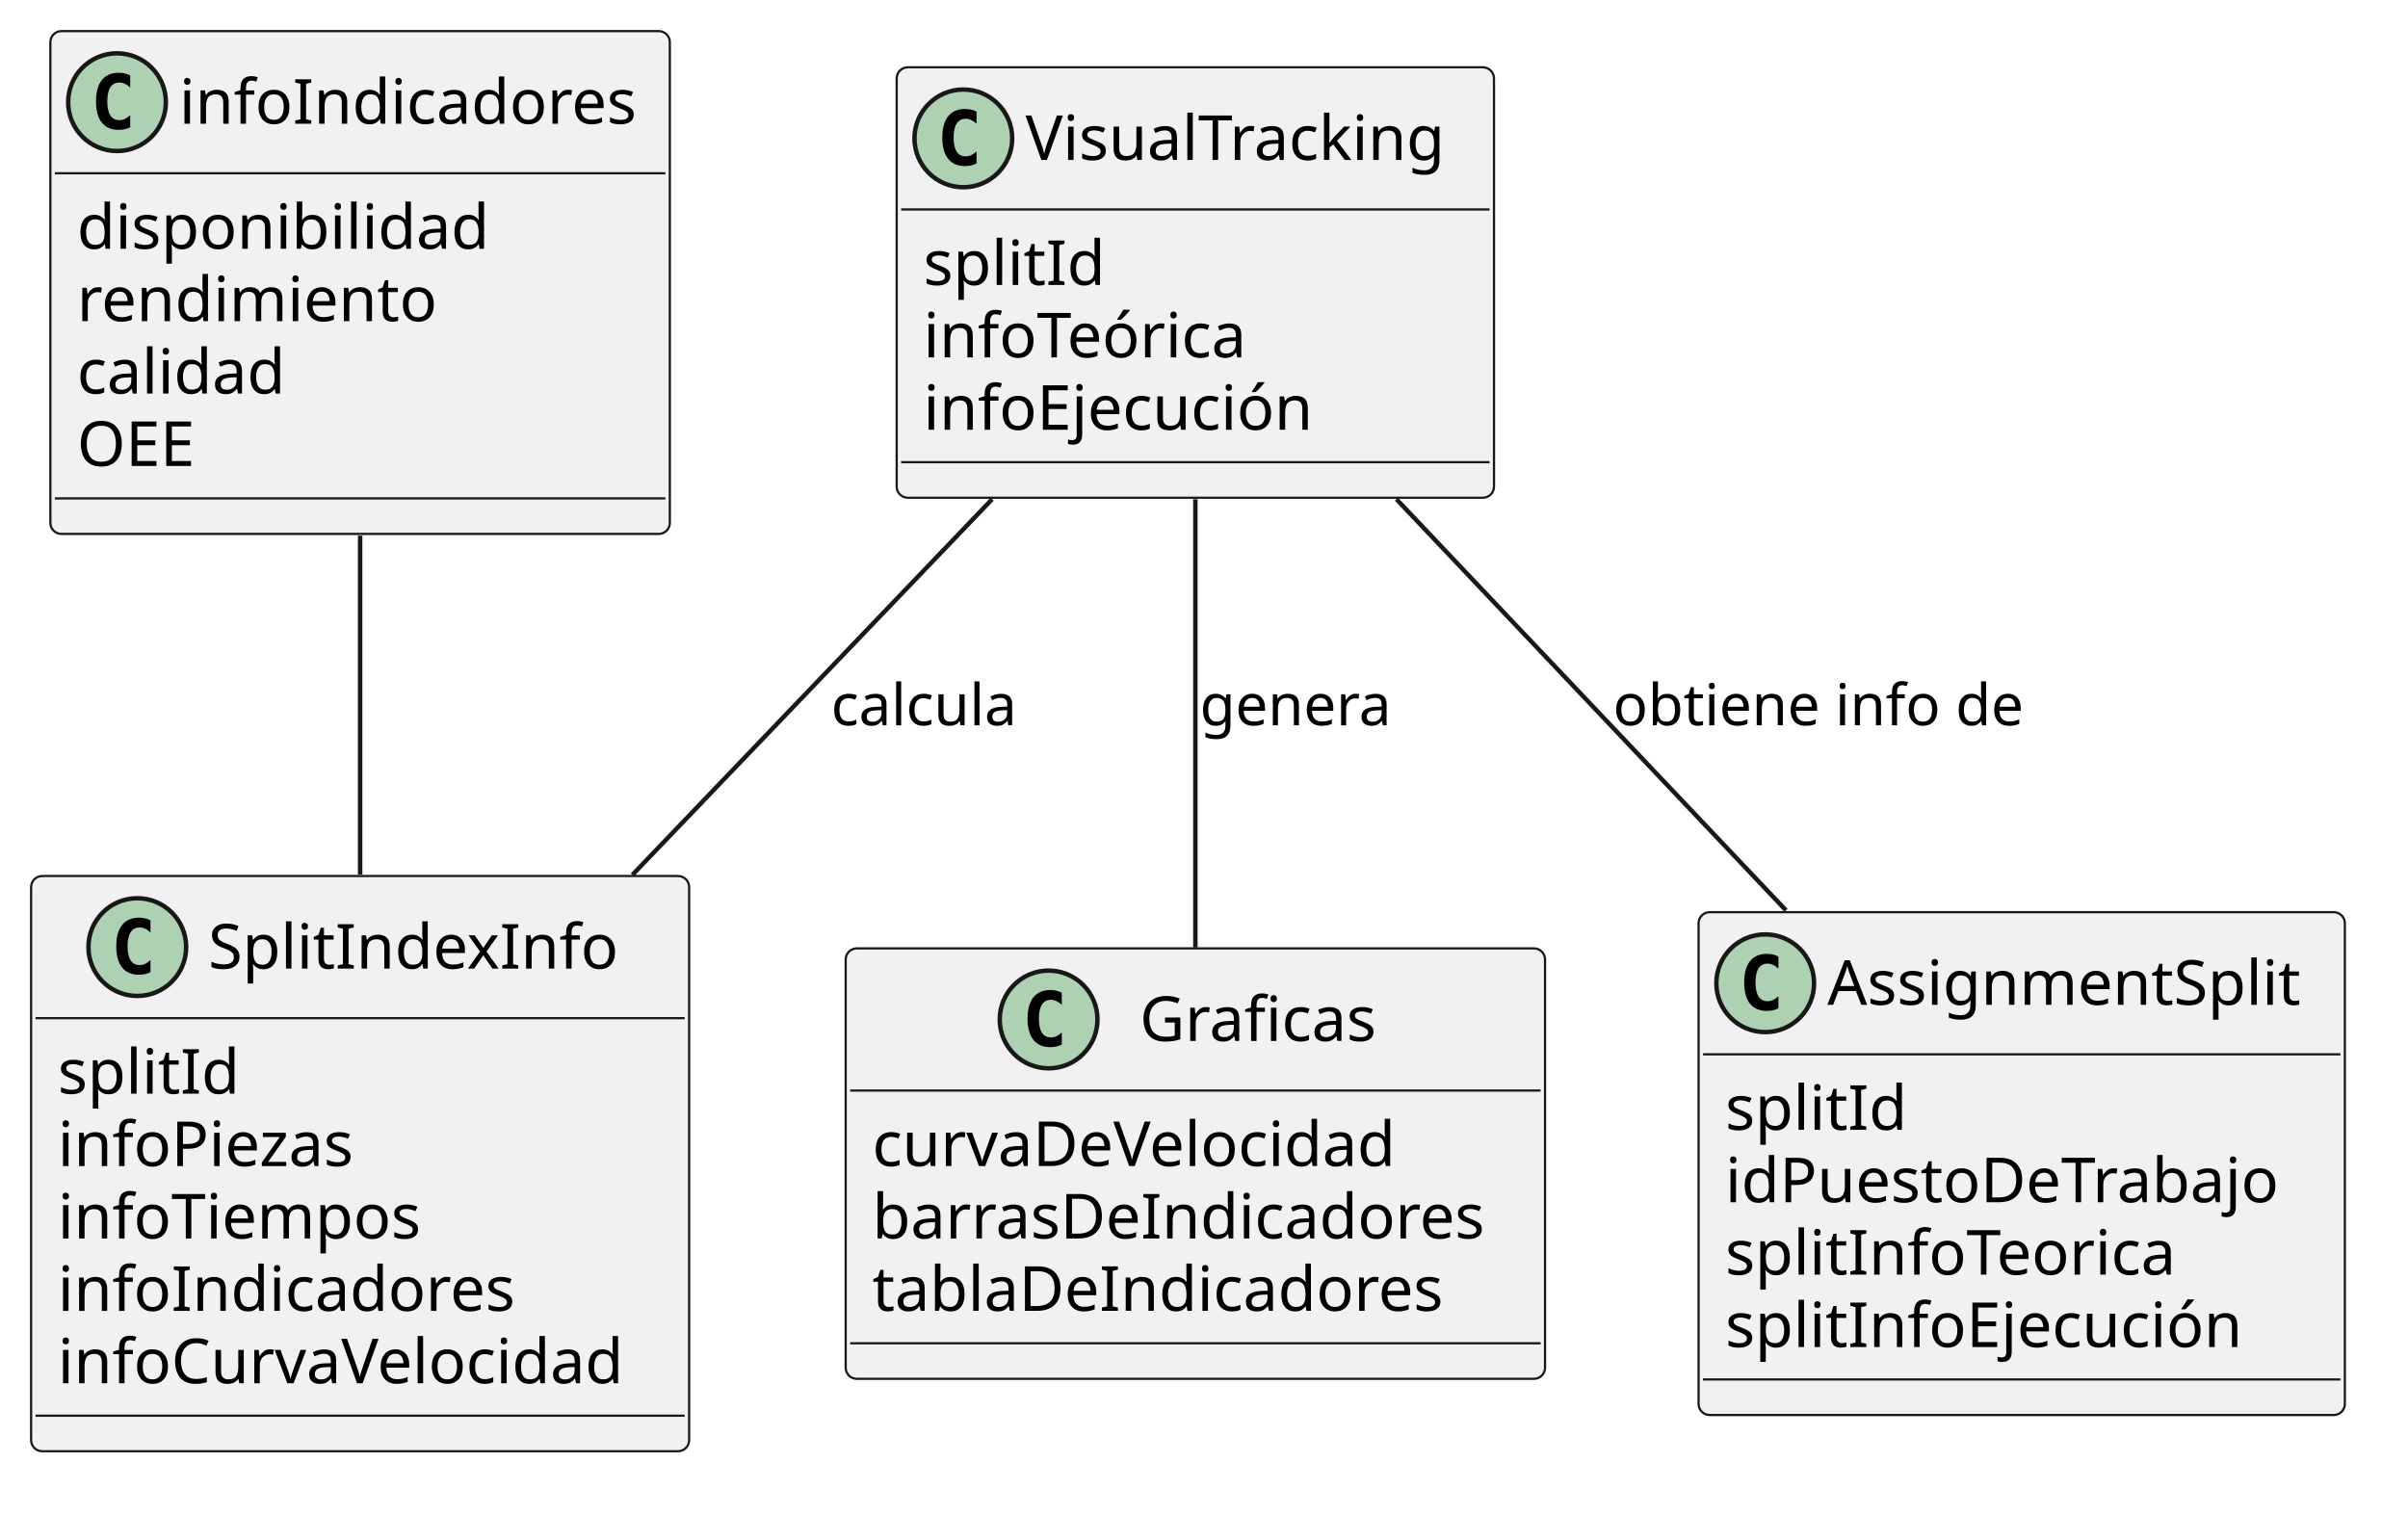
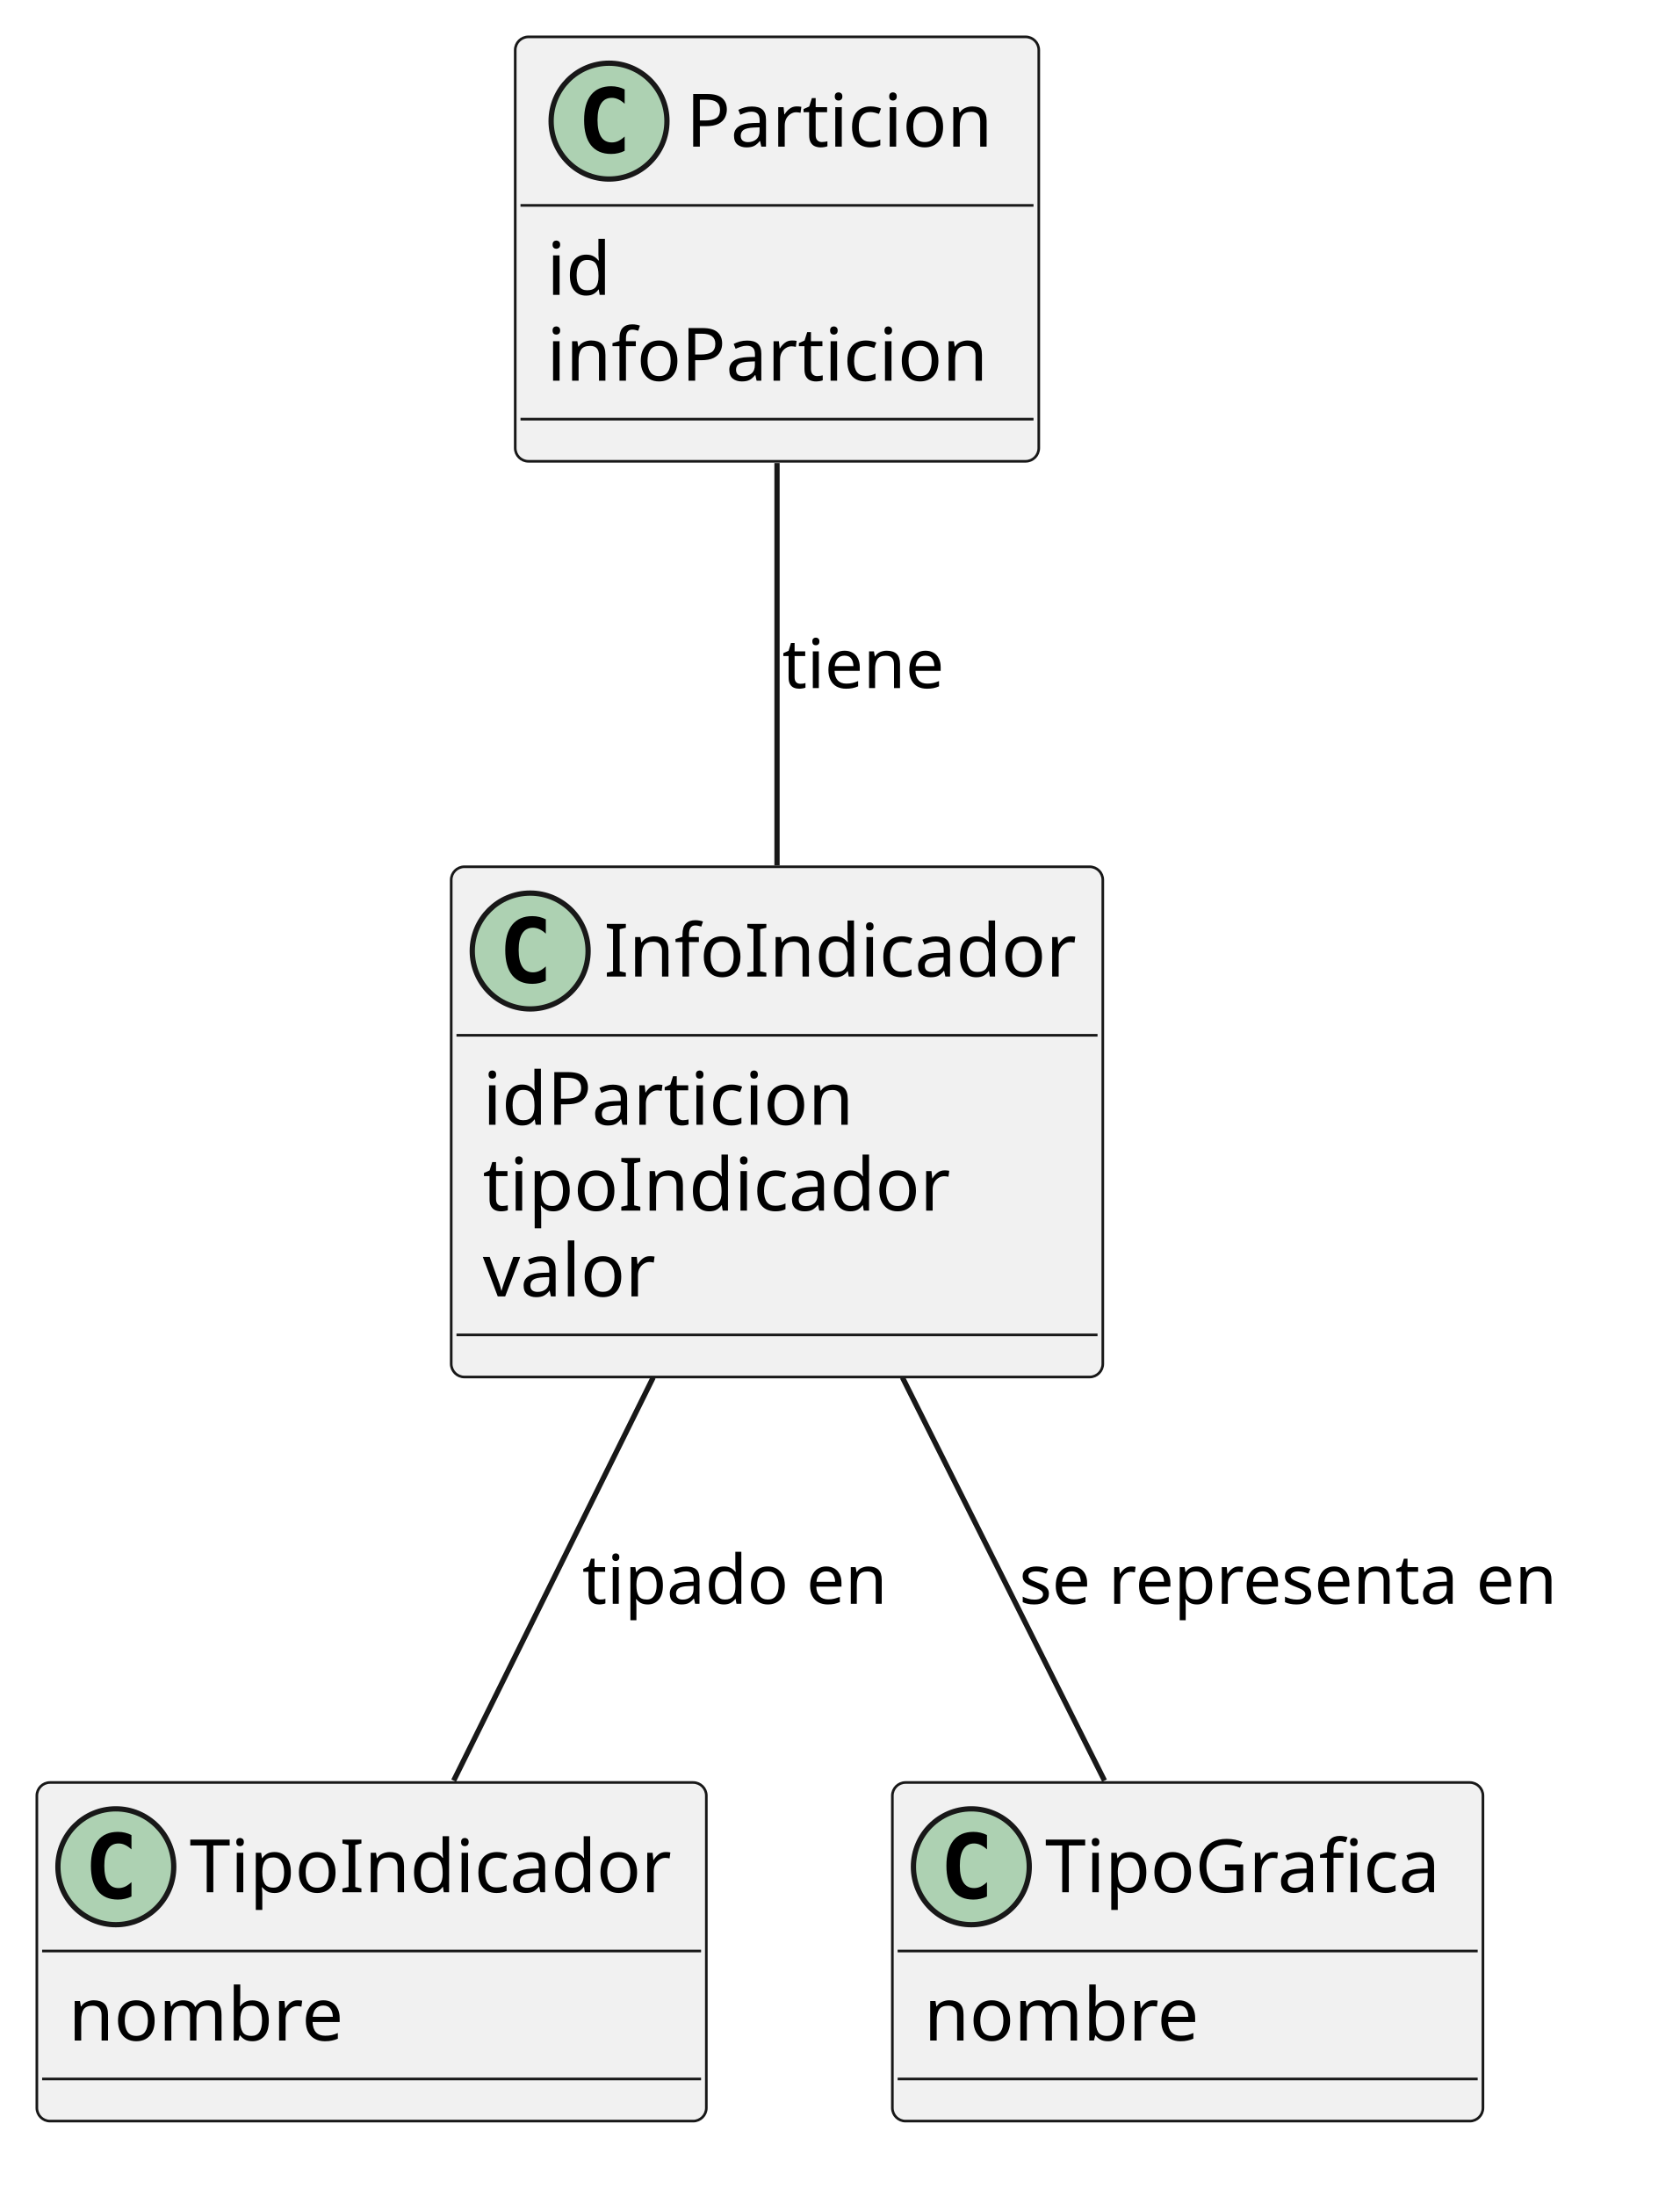
- <svg xmlns="http://www.w3.org/2000/svg" contentStyleType="text/css" data-diagram-type="CLASS" height="341px" preserveAspectRatio="none" style="width:542px;height:341px;background:#FFFFFF;" version="1.1" viewBox="0 0 542 341" width="542px" zoomAndPan="magnify">
+ <svg xmlns="http://www.w3.org/2000/svg" contentStyleType="text/css" data-diagram-type="CLASS" height="417px" preserveAspectRatio="none" style="width:319px;height:417px;background:#FFFFFF;" version="1.1" viewBox="0 0 319 417" width="319px" zoomAndPan="magnify">
  <defs />
  <g>
-     <g class="entity" data-qualified-name="AssignmentSplit" data-source-line="1" id="ent0002">
-       <rect fill="#F1F1F1" height="113.188" rx="2.5" ry="2.5" style="stroke:#181818;stroke-width:0.5;" width="145.47" x="382.32" y="205.33" />
-       <ellipse cx="397.32" cy="221.33" fill="#ADD1B2" rx="11" ry="11" style="stroke:#181818;stroke-width:1;" />
-       <path d="M400.289,226.971 Q399.711,227.268 399.07,227.408 Q398.429,227.564 397.726,227.564 Q395.226,227.564 393.898,225.924 Q392.586,224.268 392.586,221.143 Q392.586,218.018 393.898,216.361 Q395.226,214.705 397.726,214.705 Q398.429,214.705 399.07,214.861 Q399.726,215.018 400.289,215.314 L400.289,218.033 Q399.664,217.455 399.07,217.189 Q398.476,216.908 397.851,216.908 Q396.507,216.908 395.82,217.986 Q395.132,219.049 395.132,221.143 Q395.132,223.236 395.82,224.314 Q396.507,225.377 397.851,225.377 Q398.476,225.377 399.07,225.111 Q399.664,224.83 400.289,224.252 L400.289,226.971 Z " fill="#000000" />
-       <text fill="#000000" font-family="sans-serif" font-size="14" lengthAdjust="spacing" textLength="113.47" x="411.32" y="226.177">AssignmentSplit</text>
-       <line style="stroke:#181818;stroke-width:0.5;" x1="383.32" x2="526.79" y1="237.33" y2="237.33" />
-       <text fill="#000000" font-family="sans-serif" font-size="14" lengthAdjust="spacing" textLength="42.465" x="388.32" y="254.325">splitId</text>
-       <text fill="#000000" font-family="sans-serif" font-size="14" lengthAdjust="spacing" textLength="132.255" x="388.32" y="270.622">idPuestoDeTrabajo</text>
-       <text fill="#000000" font-family="sans-serif" font-size="14" lengthAdjust="spacing" textLength="107.598" x="388.32" y="286.919">splitInfoTeorica</text>
-       <text fill="#000000" font-family="sans-serif" font-size="14" lengthAdjust="spacing" textLength="122.89" x="388.32" y="303.216">splitInfoEjecución</text>
-       <line style="stroke:#181818;stroke-width:0.5;" x1="383.32" x2="526.79" y1="310.517" y2="310.517" />
+     <g class="entity" data-qualified-name="Particion" data-source-line="1" id="ent0002">
+       <rect fill="#F1F1F1" height="80.594" rx="2.5" ry="2.5" style="stroke:#181818;stroke-width:0.5;" width="99.439" x="97.86" y="7" />
+       <ellipse cx="115.676" cy="23" fill="#ADD1B2" rx="11" ry="11" style="stroke:#181818;stroke-width:1;" />
+       <path d="M118.644,28.641 Q118.066,28.938 117.426,29.078 Q116.785,29.234 116.082,29.234 Q113.582,29.234 112.254,27.594 Q110.941,25.938 110.941,22.812 Q110.941,19.688 112.254,18.031 Q113.582,16.375 116.082,16.375 Q116.785,16.375 117.426,16.531 Q118.082,16.688 118.644,16.984 L118.644,19.703 Q118.019,19.125 117.426,18.859 Q116.832,18.578 116.207,18.578 Q114.863,18.578 114.176,19.656 Q113.488,20.719 113.488,22.812 Q113.488,24.906 114.176,25.984 Q114.863,27.047 116.207,27.047 Q116.832,27.047 117.426,26.781 Q118.019,26.5 118.644,25.922 L118.644,28.641 Z " fill="#000000" />
+       <text fill="#000000" font-family="sans-serif" font-size="14" lengthAdjust="spacing" textLength="61.182" x="130.301" y="27.847">Particion</text>
+       <line style="stroke:#181818;stroke-width:0.5;" x1="98.86" x2="196.298" y1="39" y2="39" />
+       <text fill="#000000" font-family="sans-serif" font-size="14" lengthAdjust="spacing" textLength="12.776" x="103.86" y="55.995">id</text>
+       <text fill="#000000" font-family="sans-serif" font-size="14" lengthAdjust="spacing" textLength="87.439" x="103.86" y="72.292">infoParticion</text>
+       <line style="stroke:#181818;stroke-width:0.5;" x1="98.86" x2="196.298" y1="79.594" y2="79.594" />
    </g>
-     <g class="entity" data-qualified-name="VisualTracking" data-source-line="8" id="ent0003">
-       <rect fill="#F1F1F1" height="96.891" rx="2.5" ry="2.5" style="stroke:#181818;stroke-width:0.5;" width="134.443" x="201.83" y="15.15" />
-       <ellipse cx="216.83" cy="31.15" fill="#ADD1B2" rx="11" ry="11" style="stroke:#181818;stroke-width:1;" />
-       <path d="M219.799,36.791 Q219.221,37.087 218.58,37.228 Q217.939,37.384 217.236,37.384 Q214.736,37.384 213.408,35.744 Q212.096,34.087 212.096,30.962 Q212.096,27.837 213.408,26.181 Q214.736,24.525 217.236,24.525 Q217.939,24.525 218.58,24.681 Q219.236,24.837 219.799,25.134 L219.799,27.853 Q219.174,27.275 218.58,27.009 Q217.986,26.728 217.361,26.728 Q216.018,26.728 215.33,27.806 Q214.643,28.869 214.643,30.962 Q214.643,33.056 215.33,34.134 Q216.018,35.197 217.361,35.197 Q217.986,35.197 218.58,34.931 Q219.174,34.65 219.799,34.072 L219.799,36.791 Z " fill="#000000" />
-       <text fill="#000000" font-family="sans-serif" font-size="14" lengthAdjust="spacing" textLength="102.443" x="230.83" y="35.997">VisualTracking</text>
-       <line style="stroke:#181818;stroke-width:0.5;" x1="202.83" x2="335.273" y1="47.15" y2="47.15" />
-       <text fill="#000000" font-family="sans-serif" font-size="14" lengthAdjust="spacing" textLength="42.465" x="207.83" y="64.145">splitId</text>
-       <text fill="#000000" font-family="sans-serif" font-size="14" lengthAdjust="spacing" textLength="77.909" x="207.83" y="80.442">infoTeórica</text>
-       <text fill="#000000" font-family="sans-serif" font-size="14" lengthAdjust="spacing" textLength="93.201" x="207.83" y="96.739">infoEjecución</text>
-       <line style="stroke:#181818;stroke-width:0.5;" x1="202.83" x2="335.273" y1="104.041" y2="104.041" />
+     <g class="entity" data-qualified-name="InfoIndicador" data-source-line="6" id="ent0003">
+       <rect fill="#F1F1F1" height="96.891" rx="2.5" ry="2.5" style="stroke:#181818;stroke-width:0.5;" width="123.759" x="85.7" y="164.59" />
+       <ellipse cx="100.7" cy="180.59" fill="#ADD1B2" rx="11" ry="11" style="stroke:#181818;stroke-width:1;" />
+       <path d="M103.669,186.231 Q103.091,186.528 102.45,186.668 Q101.809,186.824 101.106,186.824 Q98.606,186.824 97.278,185.184 Q95.966,183.528 95.966,180.403 Q95.966,177.278 97.278,175.621 Q98.606,173.965 101.106,173.965 Q101.809,173.965 102.45,174.121 Q103.106,174.278 103.669,174.574 L103.669,177.293 Q103.044,176.715 102.45,176.449 Q101.856,176.168 101.231,176.168 Q99.888,176.168 99.2,177.246 Q98.513,178.309 98.513,180.403 Q98.513,182.496 99.2,183.574 Q99.888,184.637 101.231,184.637 Q101.856,184.637 102.45,184.371 Q103.044,184.09 103.669,183.512 L103.669,186.231 Z " fill="#000000" />
+       <text fill="#000000" font-family="sans-serif" font-size="14" lengthAdjust="spacing" textLength="91.759" x="114.7" y="185.437">InfoIndicador</text>
+       <line style="stroke:#181818;stroke-width:0.5;" x1="86.7" x2="208.459" y1="196.59" y2="196.59" />
+       <text fill="#000000" font-family="sans-serif" font-size="14" lengthAdjust="spacing" textLength="73.958" x="91.7" y="213.585">idParticion</text>
+       <text fill="#000000" font-family="sans-serif" font-size="14" lengthAdjust="spacing" textLength="92.094" x="91.7" y="229.882">tipoIndicador</text>
+       <text fill="#000000" font-family="sans-serif" font-size="14" lengthAdjust="spacing" textLength="35.075" x="91.7" y="246.179">valor</text>
+       <line style="stroke:#181818;stroke-width:0.5;" x1="86.7" x2="208.459" y1="253.481" y2="253.481" />
    </g>
-     <g class="entity" data-qualified-name="SplitIndexInfo" data-source-line="14" id="ent0004">
-       <rect fill="#F1F1F1" height="129.484" rx="2.5" ry="2.5" style="stroke:#181818;stroke-width:0.5;" width="148.11" x="7" y="197.19" />
-       <ellipse cx="30.903" cy="213.19" fill="#ADD1B2" rx="11" ry="11" style="stroke:#181818;stroke-width:1;" />
-       <path d="M33.872,218.831 Q33.294,219.127 32.653,219.268 Q32.013,219.424 31.31,219.424 Q28.81,219.424 27.481,217.784 Q26.169,216.127 26.169,213.002 Q26.169,209.877 27.481,208.221 Q28.81,206.565 31.31,206.565 Q32.013,206.565 32.653,206.721 Q33.31,206.877 33.872,207.174 L33.872,209.893 Q33.247,209.315 32.653,209.049 Q32.06,208.768 31.435,208.768 Q30.091,208.768 29.403,209.846 Q28.716,210.909 28.716,213.002 Q28.716,215.096 29.403,216.174 Q30.091,217.237 31.435,217.237 Q32.06,217.237 32.653,216.971 Q33.247,216.69 33.872,216.112 L33.872,218.831 Z " fill="#000000" />
-       <text fill="#000000" font-family="sans-serif" font-size="14" lengthAdjust="spacing" textLength="96.325" x="46.882" y="218.037">SplitIndexInfo</text>
-       <line style="stroke:#181818;stroke-width:0.5;" x1="8" x2="154.11" y1="229.19" y2="229.19" />
-       <text fill="#000000" font-family="sans-serif" font-size="14" lengthAdjust="spacing" textLength="42.465" x="13" y="246.185">splitId</text>
-       <text fill="#000000" font-family="sans-serif" font-size="14" lengthAdjust="spacing" textLength="70.424" x="13" y="262.482">infoPiezas</text>
-       <text fill="#000000" font-family="sans-serif" font-size="14" lengthAdjust="spacing" textLength="85.695" x="13" y="278.779">infoTiempos</text>
-       <text fill="#000000" font-family="sans-serif" font-size="14" lengthAdjust="spacing" textLength="107.427" x="13" y="295.076">infoIndicadores</text>
-       <text fill="#000000" font-family="sans-serif" font-size="14" lengthAdjust="spacing" textLength="136.11" x="13" y="311.373">infoCurvaVelocidad</text>
-       <line style="stroke:#181818;stroke-width:0.5;" x1="8" x2="154.11" y1="318.674" y2="318.674" />
+     <g class="entity" data-qualified-name="TipoIndicador" data-source-line="12" id="ent0004">
+       <rect fill="#F1F1F1" height="64.297" rx="2.5" ry="2.5" style="stroke:#181818;stroke-width:0.5;" width="127.156" x="7" y="338.48" />
+       <ellipse cx="22" cy="354.48" fill="#ADD1B2" rx="11" ry="11" style="stroke:#181818;stroke-width:1;" />
+       <path d="M24.969,360.121 Q24.391,360.418 23.75,360.558 Q23.109,360.714 22.406,360.714 Q19.906,360.714 18.578,359.074 Q17.266,357.418 17.266,354.293 Q17.266,351.168 18.578,349.511 Q19.906,347.855 22.406,347.855 Q23.109,347.855 23.75,348.011 Q24.406,348.168 24.969,348.464 L24.969,351.183 Q24.344,350.605 23.75,350.339 Q23.156,350.058 22.531,350.058 Q21.188,350.058 20.5,351.136 Q19.812,352.199 19.812,354.293 Q19.812,356.386 20.5,357.464 Q21.188,358.527 22.531,358.527 Q23.156,358.527 23.75,358.261 Q24.344,357.98 24.969,357.402 L24.969,360.121 Z " fill="#000000" />
+       <text fill="#000000" font-family="sans-serif" font-size="14" lengthAdjust="spacing" textLength="95.156" x="36" y="359.327">TipoIndicador</text>
+       <line style="stroke:#181818;stroke-width:0.5;" x1="8" x2="133.156" y1="370.48" y2="370.48" />
+       <text fill="#000000" font-family="sans-serif" font-size="14" lengthAdjust="spacing" textLength="54.332" x="13" y="387.475">nombre</text>
+       <line style="stroke:#181818;stroke-width:0.5;" x1="8" x2="133.156" y1="394.777" y2="394.777" />
    </g>
-     <g class="entity" data-qualified-name="infoIndicadores" data-source-line="22" id="ent0005">
-       <rect fill="#F1F1F1" height="113.188" rx="2.5" ry="2.5" style="stroke:#181818;stroke-width:0.5;" width="139.427" x="11.34" y="7" />
-       <ellipse cx="26.34" cy="23" fill="#ADD1B2" rx="11" ry="11" style="stroke:#181818;stroke-width:1;" />
-       <path d="M29.309,28.641 Q28.731,28.938 28.09,29.078 Q27.449,29.234 26.746,29.234 Q24.246,29.234 22.918,27.594 Q21.606,25.938 21.606,22.812 Q21.606,19.688 22.918,18.031 Q24.246,16.375 26.746,16.375 Q27.449,16.375 28.09,16.531 Q28.746,16.688 29.309,16.984 L29.309,19.703 Q28.684,19.125 28.09,18.859 Q27.496,18.578 26.871,18.578 Q25.527,18.578 24.84,19.656 Q24.152,20.719 24.152,22.812 Q24.152,24.906 24.84,25.984 Q25.527,27.047 26.871,27.047 Q27.496,27.047 28.09,26.781 Q28.684,26.5 29.309,25.922 L29.309,28.641 Z " fill="#000000" />
-       <text fill="#000000" font-family="sans-serif" font-size="14" lengthAdjust="spacing" textLength="107.427" x="40.34" y="27.847">infoIndicadores</text>
-       <line style="stroke:#181818;stroke-width:0.5;" x1="12.34" x2="149.767" y1="39" y2="39" />
-       <text fill="#000000" font-family="sans-serif" font-size="14" lengthAdjust="spacing" textLength="97.193" x="17.34" y="55.995">disponibilidad</text>
-       <text fill="#000000" font-family="sans-serif" font-size="14" lengthAdjust="spacing" textLength="85.087" x="17.34" y="72.292">rendimiento</text>
-       <text fill="#000000" font-family="sans-serif" font-size="14" lengthAdjust="spacing" textLength="50.408" x="17.34" y="88.589">calidad</text>
-       <text fill="#000000" font-family="sans-serif" font-size="14" lengthAdjust="spacing" textLength="28.711" x="17.34" y="104.886">OEE</text>
-       <line style="stroke:#181818;stroke-width:0.5;" x1="12.34" x2="149.767" y1="112.188" y2="112.188" />
+     <g class="entity" data-qualified-name="TipoGrafica" data-source-line="16" id="ent0005">
+       <rect fill="#F1F1F1" height="64.297" rx="2.5" ry="2.5" style="stroke:#181818;stroke-width:0.5;" width="112.172" x="169.49" y="338.48" />
+       <ellipse cx="184.49" cy="354.48" fill="#ADD1B2" rx="11" ry="11" style="stroke:#181818;stroke-width:1;" />
+       <path d="M187.459,360.121 Q186.881,360.418 186.24,360.558 Q185.599,360.714 184.896,360.714 Q182.396,360.714 181.068,359.074 Q179.756,357.418 179.756,354.293 Q179.756,351.168 181.068,349.511 Q182.396,347.855 184.896,347.855 Q185.599,347.855 186.24,348.011 Q186.896,348.168 187.459,348.464 L187.459,351.183 Q186.834,350.605 186.24,350.339 Q185.646,350.058 185.021,350.058 Q183.678,350.058 182.99,351.136 Q182.303,352.199 182.303,354.293 Q182.303,356.386 182.99,357.464 Q183.678,358.527 185.021,358.527 Q185.646,358.527 186.24,358.261 Q186.834,357.98 187.459,357.402 L187.459,360.121 Z " fill="#000000" />
+       <text fill="#000000" font-family="sans-serif" font-size="14" lengthAdjust="spacing" textLength="80.172" x="198.49" y="359.327">TipoGrafica</text>
+       <line style="stroke:#181818;stroke-width:0.5;" x1="170.49" x2="280.662" y1="370.48" y2="370.48" />
+       <text fill="#000000" font-family="sans-serif" font-size="14" lengthAdjust="spacing" textLength="54.332" x="175.49" y="387.475">nombre</text>
+       <line style="stroke:#181818;stroke-width:0.5;" x1="170.49" x2="280.662" y1="394.777" y2="394.777" />
    </g>
-     <g class="entity" data-qualified-name="Graficas" data-source-line="28" id="ent0006">
-       <rect fill="#F1F1F1" height="96.891" rx="2.5" ry="2.5" style="stroke:#181818;stroke-width:0.5;" width="157.414" x="190.35" y="213.48" />
-       <ellipse cx="236.021" cy="229.48" fill="#ADD1B2" rx="11" ry="11" style="stroke:#181818;stroke-width:1;" />
-       <path d="M238.99,235.121 Q238.411,235.417 237.771,235.558 Q237.13,235.714 236.427,235.714 Q233.927,235.714 232.599,234.074 Q231.286,232.417 231.286,229.292 Q231.286,226.167 232.599,224.511 Q233.927,222.855 236.427,222.855 Q237.13,222.855 237.771,223.011 Q238.427,223.167 238.99,223.464 L238.99,226.183 Q238.365,225.605 237.771,225.339 Q237.177,225.058 236.552,225.058 Q235.208,225.058 234.521,226.136 Q233.833,227.199 233.833,229.292 Q233.833,231.386 234.521,232.464 Q235.208,233.527 236.552,233.527 Q237.177,233.527 237.771,233.261 Q238.365,232.98 238.99,232.402 L238.99,235.121 Z " fill="#000000" />
-       <text fill="#000000" font-family="sans-serif" font-size="14" lengthAdjust="spacing" textLength="57.572" x="256.521" y="234.327">Graficas</text>
-       <line style="stroke:#181818;stroke-width:0.5;" x1="191.35" x2="346.764" y1="245.48" y2="245.48" />
-       <text fill="#000000" font-family="sans-serif" font-size="14" lengthAdjust="spacing" textLength="127.169" x="196.35" y="262.475">curvaDeVelocidad</text>
-       <text fill="#000000" font-family="sans-serif" font-size="14" lengthAdjust="spacing" textLength="145.414" x="196.35" y="278.772">barrasDeIndicadores</text>
-       <text fill="#000000" font-family="sans-serif" font-size="14" lengthAdjust="spacing" textLength="135.987" x="196.35" y="295.069">tablaDeIndicadores</text>
-       <line style="stroke:#181818;stroke-width:0.5;" x1="191.35" x2="346.764" y1="302.371" y2="302.371" />
+     <g class="link" data-entity-1="ent0003" data-entity-2="ent0004" data-link-type="association" data-source-line="21" id="lnk6">
+       <path codeLine="21" d="M124.06,261.57 C111.76,286.41 97.05,316.14 86.17,338.12" fill="none" id="InfoIndicador-TipoIndicador" style="stroke:#181818;stroke-width:1;" />
+       <text fill="#000000" font-family="sans-serif" font-size="13" lengthAdjust="spacing" textLength="61.502" x="110.58" y="304.547">tipado en</text>
    </g>
-     <g class="link" data-entity-1="ent0003" data-entity-2="ent0002" data-link-type="association" data-source-line="34" id="lnk7">
-       <path codeLine="34" d="M314.32,112.37 C340.77,140.29 374.29,175.68 401.99,204.91" fill="none" id="VisualTracking-AssignmentSplit" style="stroke:#181818;stroke-width:1;" />
-       <text fill="#000000" font-family="sans-serif" font-size="13" lengthAdjust="spacing" textLength="98.046" x="363.06" y="163.257">obtiene info de</text>
+     <g class="link" data-entity-1="ent0002" data-entity-2="ent0003" data-link-type="association" data-source-line="22" id="lnk7">
+       <path codeLine="22" d="M147.58,87.93 C147.58,110.93 147.58,140.06 147.58,164.31" fill="none" id="Particion-InfoIndicador" style="stroke:#181818;stroke-width:1;" />
+       <text fill="#000000" font-family="sans-serif" font-size="13" lengthAdjust="spacing" textLength="32.944" x="148.58" y="130.657">tiene</text>
    </g>
-     <g class="link" data-entity-1="ent0003" data-entity-2="ent0004" data-link-type="association" data-source-line="35" id="lnk8">
-       <path codeLine="35" d="M223.31,112.37 C198.96,137.8 168.69,169.41 142.34,196.93" fill="none" id="VisualTracking-SplitIndexInfo" style="stroke:#181818;stroke-width:1;" />
-       <text fill="#000000" font-family="sans-serif" font-size="13" lengthAdjust="spacing" textLength="45.69" x="187.06" y="163.257">calcula</text>
-     </g>
-     <g class="link" data-entity-1="ent0003" data-entity-2="ent0006" data-link-type="association" data-source-line="36" id="lnk9">
-       <path codeLine="36" d="M269.06,112.37 C269.06,143.02 269.06,182.65 269.06,213.28" fill="none" id="VisualTracking-Graficas" style="stroke:#181818;stroke-width:1;" />
-       <text fill="#000000" font-family="sans-serif" font-size="13" lengthAdjust="spacing" textLength="45.798" x="270.06" y="163.257">genera</text>
-     </g>
-     <g class="link" data-entity-1="ent0005" data-entity-2="ent0004" data-link-type="association" data-source-line="38" id="lnk10">
-       <path codeLine="38" d="M81.06,120.59 C81.06,144.39 81.06,172.28 81.06,196.89" fill="none" id="infoIndicadores-SplitIndexInfo" style="stroke:#181818;stroke-width:1;" />
+     <g class="link" data-entity-1="ent0003" data-entity-2="ent0005" data-link-type="association" data-source-line="23" id="lnk8">
+       <path codeLine="23" d="M171.4,261.57 C183.86,286.41 198.76,316.14 209.78,338.12" fill="none" id="InfoIndicador-TipoGrafica" style="stroke:#181818;stroke-width:1;" />
+       <text fill="#000000" font-family="sans-serif" font-size="13" lengthAdjust="spacing" textLength="110.284" x="193.58" y="304.547">se representa en</text>
    </g>
  </g>
</svg>
